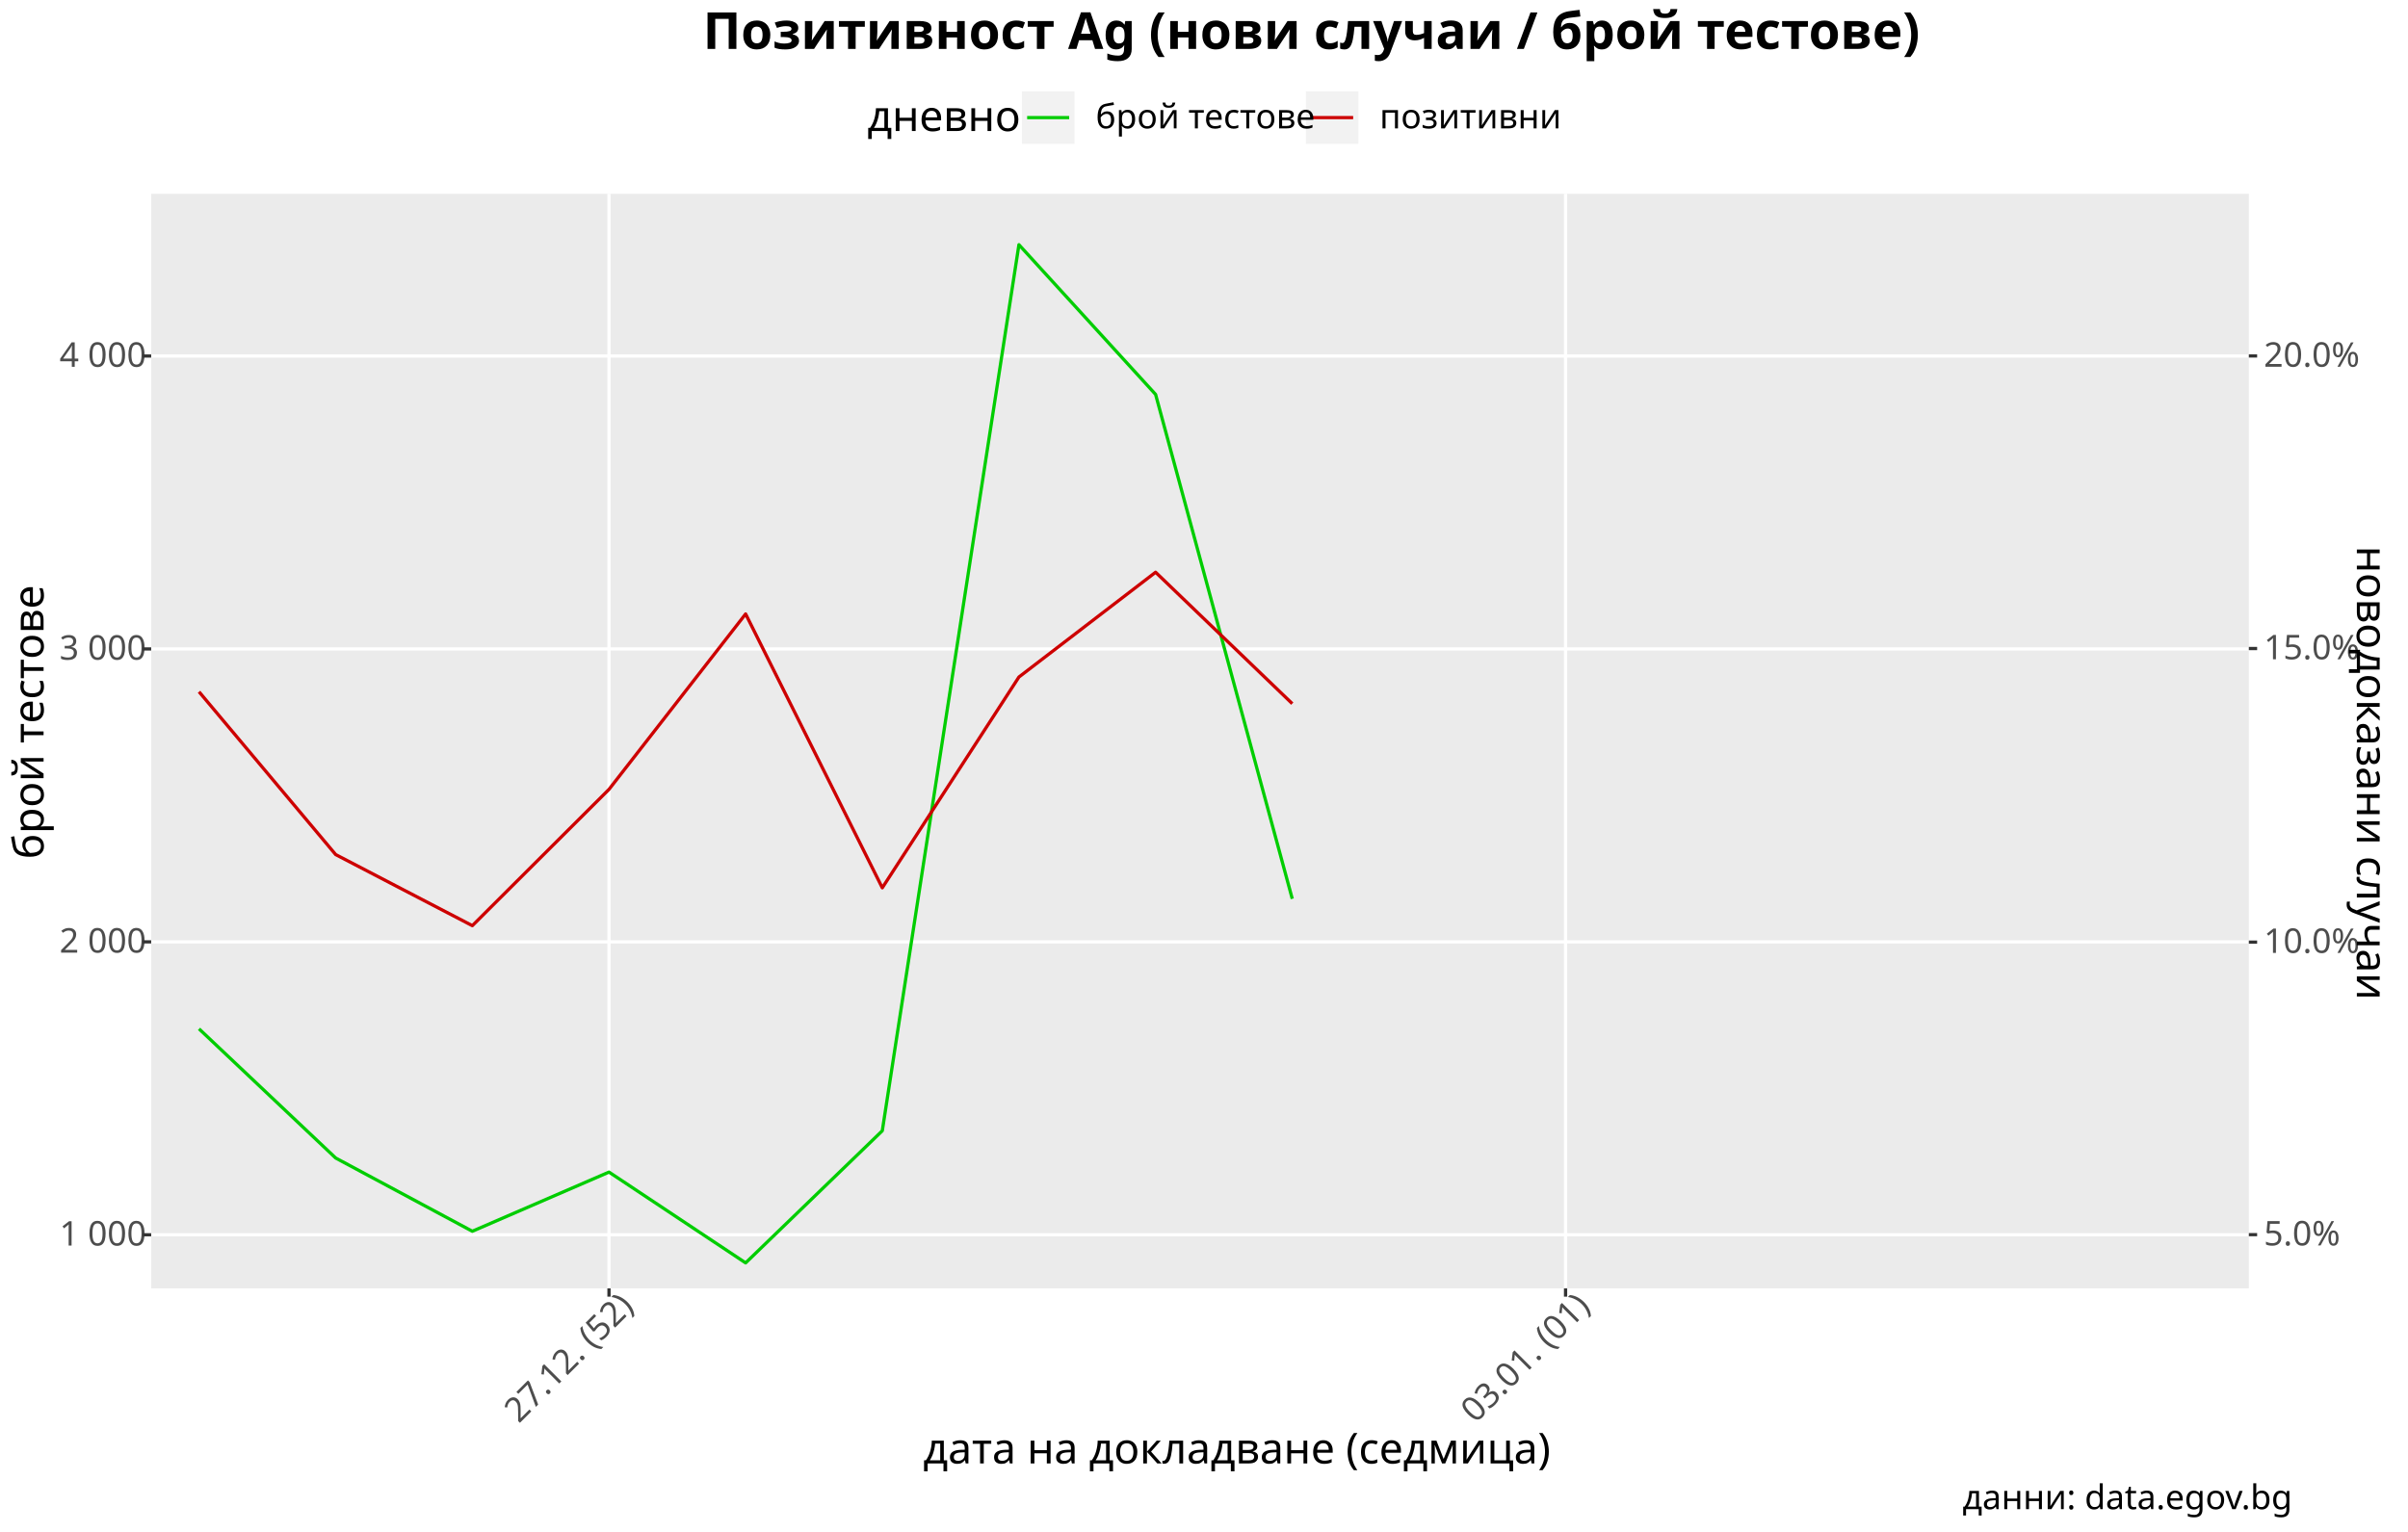
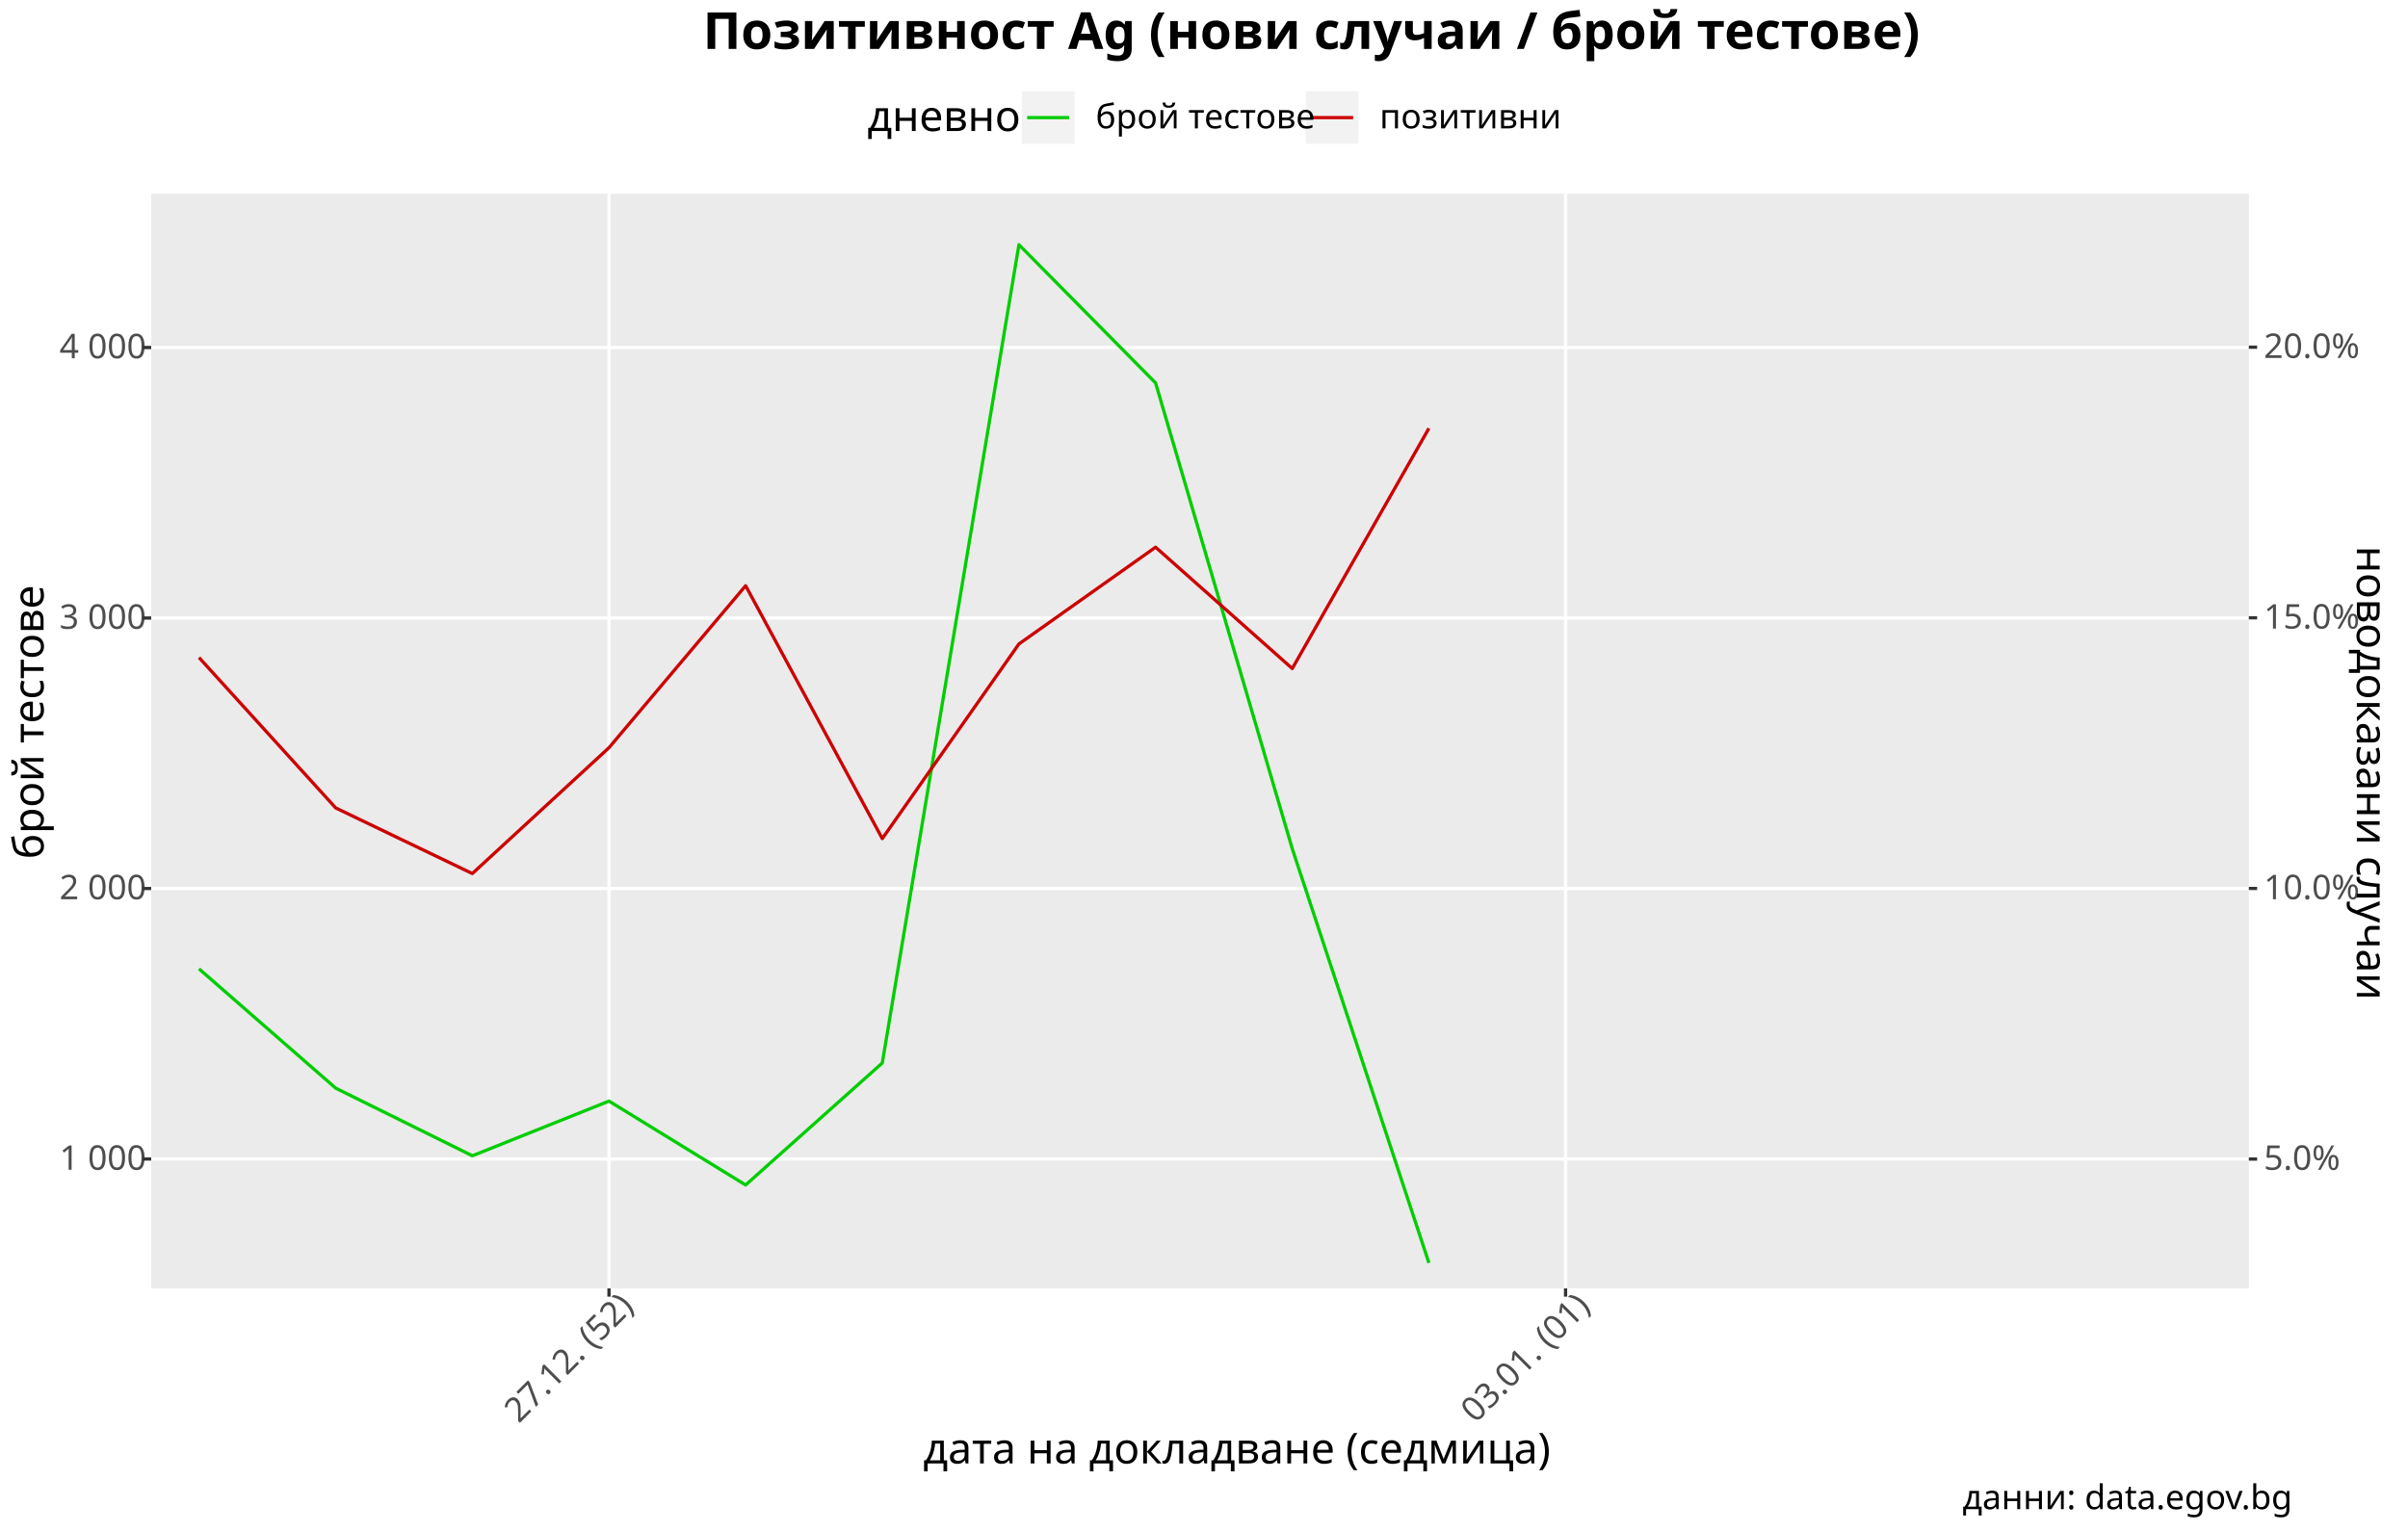
<svg xmlns="http://www.w3.org/2000/svg" viewBox="0 0 792.00 504.00">
  <defs>
    <style type="text/css">
    line, polyline, polygon, path, rect, circle {
      fill: none;
      stroke: #000000;
      stroke-linecap: round;
      stroke-linejoin: round;
      stroke-miterlimit: 10.00;
    }
  </style>
  </defs>
  <rect width="100%" height="100%" style="stroke: none; fill: #FFFFFF;" />
  <rect x="0.00" y="0.00" width="792.00" height="504.00" style="stroke-width: 1.07; stroke: #FFFFFF; fill: #FFFFFF;" />
  <defs>
    <clipPath id="cpNDkuNzN8NzM5LjY1fDQyMy44N3w2My43Nw==">
      <rect x="49.73" y="63.77" width="689.92" height="360.10" />
    </clipPath>
  </defs>
  <rect x="49.73" y="63.77" width="689.92" height="360.10" style="stroke-width: 1.07; stroke: none; fill: #EBEBEB;" clip-path="url(#cpNDkuNzN8NzM5LjY1fDQyMy44N3w2My43Nw==)" />
-   <polyline points="49.73,406.24 739.65,406.24 " style="stroke-width: 1.07; stroke: #FFFFFF; stroke-linecap: butt;" clip-path="url(#cpNDkuNzN8NzM5LjY1fDQyMy44N3w2My43Nw==)" />
-   <polyline points="49.73,309.87 739.65,309.87 " style="stroke-width: 1.07; stroke: #FFFFFF; stroke-linecap: butt;" clip-path="url(#cpNDkuNzN8NzM5LjY1fDQyMy44N3w2My43Nw==)" />
-   <polyline points="49.73,213.50 739.65,213.50 " style="stroke-width: 1.07; stroke: #FFFFFF; stroke-linecap: butt;" clip-path="url(#cpNDkuNzN8NzM5LjY1fDQyMy44N3w2My43Nw==)" />
-   <polyline points="49.73,117.13 739.65,117.13 " style="stroke-width: 1.07; stroke: #FFFFFF; stroke-linecap: butt;" clip-path="url(#cpNDkuNzN8NzM5LjY1fDQyMy44N3w2My43Nw==)" />
+   <polyline points="49.73,381.32 739.65,381.32 " style="stroke-width: 1.07; stroke: #FFFFFF; stroke-linecap: butt;" clip-path="url(#cpNDkuNzN8NzM5LjY1fDQyMy44N3w2My43Nw==)" />
+   <polyline points="49.73,292.32 739.65,292.32 " style="stroke-width: 1.07; stroke: #FFFFFF; stroke-linecap: butt;" clip-path="url(#cpNDkuNzN8NzM5LjY1fDQyMy44N3w2My43Nw==)" />
+   <polyline points="49.73,203.33 739.65,203.33 " style="stroke-width: 1.07; stroke: #FFFFFF; stroke-linecap: butt;" clip-path="url(#cpNDkuNzN8NzM5LjY1fDQyMy44N3w2My43Nw==)" />
+   <polyline points="49.73,114.33 739.65,114.33 " style="stroke-width: 1.07; stroke: #FFFFFF; stroke-linecap: butt;" clip-path="url(#cpNDkuNzN8NzM5LjY1fDQyMy44N3w2My43Nw==)" />
  <polyline points="200.30,423.87 200.30,63.77 " style="stroke-width: 1.07; stroke: #FFFFFF; stroke-linecap: butt;" clip-path="url(#cpNDkuNzN8NzM5LjY1fDQyMy44N3w2My43Nw==)" />
  <polyline points="514.92,423.87 514.92,63.77 " style="stroke-width: 1.07; stroke: #FFFFFF; stroke-linecap: butt;" clip-path="url(#cpNDkuNzN8NzM5LjY1fDQyMy44N3w2My43Nw==)" />
-   <polyline points="65.46,338.49 110.41,380.99 155.35,405.08 200.30,385.62 245.24,415.49 290.19,372.03 335.13,80.51 380.08,129.76 425.03,295.71 " style="stroke-width: 1.07; stroke: #00CD00; stroke-linecap: butt;" clip-path="url(#cpNDkuNzN8NzM5LjY1fDQyMy44N3w2My43Nw==)" />
-   <polyline points="65.46,227.59 110.41,281.16 155.35,304.54 200.30,259.70 245.24,201.99 290.19,292.09 335.13,222.74 380.08,188.27 425.03,231.50 " style="stroke-width: 1.07; stroke: #CD0000; stroke-linecap: butt;" clip-path="url(#cpNDkuNzN8NzM5LjY1fDQyMy44N3w2My43Nw==)" />
+   <polyline points="65.46,318.75 110.41,358.00 155.35,380.25 200.30,362.27 245.24,389.86 290.19,349.72 335.13,80.51 380.08,125.99 425.03,279.24 469.97,415.49 " style="stroke-width: 1.07; stroke: #00CD00; stroke-linecap: butt;" clip-path="url(#cpNDkuNzN8NzM5LjY1fDQyMy44N3w2My43Nw==)" />
+   <polyline points="65.46,216.34 110.41,265.81 155.35,287.40 200.30,245.99 245.24,192.70 290.19,275.90 335.13,211.86 380.08,180.03 425.03,219.95 469.97,140.92 " style="stroke-width: 1.07; stroke: #CD0000; stroke-linecap: butt;" clip-path="url(#cpNDkuNzN8NzM5LjY1fDQyMy44N3w2My43Nw==)" />
  <defs>
    <clipPath id="cpMC4wMHw3OTIuMDB8NTA0LjAwfDAuMDA=">
      <rect x="0.00" y="0.00" width="792.00" height="504.00" />
    </clipPath>
  </defs>
  <g clip-path="url(#cpMC4wMHw3OTIuMDB8NTA0LjAwfDAuMDA=)">
-     <text x="19.56" y="409.78" style="font-size: 11.20px; fill: #4D4D4D; font-family: Calibri;" textLength="25.24px" lengthAdjust="spacingAndGlyphs">1 000</text>
+     <text x="19.56" y="384.86" style="font-size: 11.20px; fill: #4D4D4D; font-family: Calibri;" textLength="25.24px" lengthAdjust="spacingAndGlyphs">1 000</text>
  </g>
  <g clip-path="url(#cpMC4wMHw3OTIuMDB8NTA0LjAwfDAuMDA=)">
-     <text x="19.56" y="313.41" style="font-size: 11.20px; fill: #4D4D4D; font-family: Calibri;" textLength="25.24px" lengthAdjust="spacingAndGlyphs">2 000</text>
+     <text x="19.56" y="295.86" style="font-size: 11.20px; fill: #4D4D4D; font-family: Calibri;" textLength="25.24px" lengthAdjust="spacingAndGlyphs">2 000</text>
  </g>
  <g clip-path="url(#cpMC4wMHw3OTIuMDB8NTA0LjAwfDAuMDA=)">
-     <text x="19.56" y="217.04" style="font-size: 11.20px; fill: #4D4D4D; font-family: Calibri;" textLength="25.24px" lengthAdjust="spacingAndGlyphs">3 000</text>
+     <text x="19.56" y="206.87" style="font-size: 11.20px; fill: #4D4D4D; font-family: Calibri;" textLength="25.24px" lengthAdjust="spacingAndGlyphs">3 000</text>
  </g>
  <g clip-path="url(#cpMC4wMHw3OTIuMDB8NTA0LjAwfDAuMDA=)">
-     <text x="19.56" y="120.67" style="font-size: 11.20px; fill: #4D4D4D; font-family: Calibri;" textLength="25.24px" lengthAdjust="spacingAndGlyphs">4 000</text>
+     <text x="19.56" y="117.87" style="font-size: 11.20px; fill: #4D4D4D; font-family: Calibri;" textLength="25.24px" lengthAdjust="spacingAndGlyphs">4 000</text>
  </g>
-   <polyline points="46.99,406.24 49.73,406.24 " style="stroke-width: 1.07; stroke: #333333; stroke-linecap: butt;" clip-path="url(#cpMC4wMHw3OTIuMDB8NTA0LjAwfDAuMDA=)" />
-   <polyline points="46.99,309.87 49.73,309.87 " style="stroke-width: 1.07; stroke: #333333; stroke-linecap: butt;" clip-path="url(#cpMC4wMHw3OTIuMDB8NTA0LjAwfDAuMDA=)" />
-   <polyline points="46.99,213.50 49.73,213.50 " style="stroke-width: 1.07; stroke: #333333; stroke-linecap: butt;" clip-path="url(#cpMC4wMHw3OTIuMDB8NTA0LjAwfDAuMDA=)" />
-   <polyline points="46.99,117.13 49.73,117.13 " style="stroke-width: 1.07; stroke: #333333; stroke-linecap: butt;" clip-path="url(#cpMC4wMHw3OTIuMDB8NTA0LjAwfDAuMDA=)" />
-   <polyline points="739.65,406.20 742.38,406.20 " style="stroke-width: 1.07; stroke: #333333; stroke-linecap: butt;" clip-path="url(#cpMC4wMHw3OTIuMDB8NTA0LjAwfDAuMDA=)" />
-   <polyline points="739.65,309.96 742.38,309.96 " style="stroke-width: 1.07; stroke: #333333; stroke-linecap: butt;" clip-path="url(#cpMC4wMHw3OTIuMDB8NTA0LjAwfDAuMDA=)" />
-   <polyline points="739.65,213.36 742.38,213.36 " style="stroke-width: 1.07; stroke: #333333; stroke-linecap: butt;" clip-path="url(#cpMC4wMHw3OTIuMDB8NTA0LjAwfDAuMDA=)" />
-   <polyline points="739.65,117.11 742.38,117.11 " style="stroke-width: 1.07; stroke: #333333; stroke-linecap: butt;" clip-path="url(#cpMC4wMHw3OTIuMDB8NTA0LjAwfDAuMDA=)" />
+   <polyline points="46.99,381.32 49.73,381.32 " style="stroke-width: 1.07; stroke: #333333; stroke-linecap: butt;" clip-path="url(#cpMC4wMHw3OTIuMDB8NTA0LjAwfDAuMDA=)" />
+   <polyline points="46.99,292.32 49.73,292.32 " style="stroke-width: 1.07; stroke: #333333; stroke-linecap: butt;" clip-path="url(#cpMC4wMHw3OTIuMDB8NTA0LjAwfDAuMDA=)" />
+   <polyline points="46.99,203.33 49.73,203.33 " style="stroke-width: 1.07; stroke: #333333; stroke-linecap: butt;" clip-path="url(#cpMC4wMHw3OTIuMDB8NTA0LjAwfDAuMDA=)" />
+   <polyline points="46.99,114.33 49.73,114.33 " style="stroke-width: 1.07; stroke: #333333; stroke-linecap: butt;" clip-path="url(#cpMC4wMHw3OTIuMDB8NTA0LjAwfDAuMDA=)" />
+   <polyline points="739.65,381.33 742.38,381.33 " style="stroke-width: 1.07; stroke: #333333; stroke-linecap: butt;" clip-path="url(#cpMC4wMHw3OTIuMDB8NTA0LjAwfDAuMDA=)" />
+   <polyline points="739.65,292.30 742.38,292.30 " style="stroke-width: 1.07; stroke: #333333; stroke-linecap: butt;" clip-path="url(#cpMC4wMHw3OTIuMDB8NTA0LjAwfDAuMDA=)" />
+   <polyline points="739.65,203.26 742.38,203.26 " style="stroke-width: 1.07; stroke: #333333; stroke-linecap: butt;" clip-path="url(#cpMC4wMHw3OTIuMDB8NTA0LjAwfDAuMDA=)" />
+   <polyline points="739.65,114.23 742.38,114.23 " style="stroke-width: 1.07; stroke: #333333; stroke-linecap: butt;" clip-path="url(#cpMC4wMHw3OTIuMDB8NTA0LjAwfDAuMDA=)" />
  <g clip-path="url(#cpMC4wMHw3OTIuMDB8NTA0LjAwfDAuMDA=)">
-     <text x="744.58" y="409.74" style="font-size: 11.20px; fill: #4D4D4D; font-family: Calibri;" textLength="22.19px" lengthAdjust="spacingAndGlyphs">5.0%</text>
+     <text x="744.58" y="384.87" style="font-size: 11.20px; fill: #4D4D4D; font-family: Calibri;" textLength="22.19px" lengthAdjust="spacingAndGlyphs">5.0%</text>
  </g>
  <g clip-path="url(#cpMC4wMHw3OTIuMDB8NTA0LjAwfDAuMDA=)">
-     <text x="744.58" y="313.50" style="font-size: 11.20px; fill: #4D4D4D; font-family: Calibri;" textLength="27.86px" lengthAdjust="spacingAndGlyphs">10.0%</text>
+     <text x="744.58" y="295.84" style="font-size: 11.20px; fill: #4D4D4D; font-family: Calibri;" textLength="27.86px" lengthAdjust="spacingAndGlyphs">10.0%</text>
  </g>
  <g clip-path="url(#cpMC4wMHw3OTIuMDB8NTA0LjAwfDAuMDA=)">
-     <text x="744.58" y="216.90" style="font-size: 11.20px; fill: #4D4D4D; font-family: Calibri;" textLength="27.86px" lengthAdjust="spacingAndGlyphs">15.0%</text>
+     <text x="744.58" y="206.80" style="font-size: 11.20px; fill: #4D4D4D; font-family: Calibri;" textLength="27.86px" lengthAdjust="spacingAndGlyphs">15.0%</text>
  </g>
  <g clip-path="url(#cpMC4wMHw3OTIuMDB8NTA0LjAwfDAuMDA=)">
-     <text x="744.58" y="120.65" style="font-size: 11.20px; fill: #4D4D4D; font-family: Calibri;" textLength="27.86px" lengthAdjust="spacingAndGlyphs">20.0%</text>
+     <text x="744.58" y="117.77" style="font-size: 11.20px; fill: #4D4D4D; font-family: Calibri;" textLength="27.86px" lengthAdjust="spacingAndGlyphs">20.0%</text>
  </g>
  <polyline points="200.30,426.61 200.30,423.87 " style="stroke-width: 1.07; stroke: #333333; stroke-linecap: butt;" clip-path="url(#cpMC4wMHw3OTIuMDB8NTA0LjAwfDAuMDA=)" />
  <polyline points="514.92,426.61 514.92,423.87 " style="stroke-width: 1.07; stroke: #333333; stroke-linecap: butt;" clip-path="url(#cpMC4wMHw3OTIuMDB8NTA0LjAwfDAuMDA=)" />
  <g clip-path="url(#cpMC4wMHw3OTIuMDB8NTA0LjAwfDAuMDA=)">
    <text transform="translate(170.63,468.48) rotate(-45)" style="font-size: 11.20px; fill: #4D4D4D; font-family: Calibri;" textLength="49.04px" lengthAdjust="spacingAndGlyphs">27.12. (52)</text>
  </g>
  <g clip-path="url(#cpMC4wMHw3OTIuMDB8NTA0LjAwfDAuMDA=)">
    <text transform="translate(485.25,468.48) rotate(-45)" style="font-size: 11.20px; fill: #4D4D4D; font-family: Calibri;" textLength="49.04px" lengthAdjust="spacingAndGlyphs">03.01. (01)</text>
  </g>
  <g clip-path="url(#cpMC4wMHw3OTIuMDB8NTA0LjAwfDAuMDA=)">
    <text x="303.66" y="481.47" style="font-size: 14.00px; font-family: Calibri;" textLength="182.06px" lengthAdjust="spacingAndGlyphs">дата на докладване (седмица)</text>
  </g>
  <g clip-path="url(#cpMC4wMHw3OTIuMDB8NTA0LjAwfDAuMDA=)">
    <text transform="translate(14.33,282.67) rotate(-90)" style="font-size: 14.00px; font-family: Calibri;" textLength="77.71px" lengthAdjust="spacingAndGlyphs">брой тестове</text>
  </g>
  <g clip-path="url(#cpMC4wMHw3OTIuMDB8NTA0LjAwfDAuMDA=)">
    <text transform="translate(775.18,179.60) rotate(90)" style="font-size: 14.00px; font-family: Calibri;" textLength="128.43px" lengthAdjust="spacingAndGlyphs">новодоказани случаи</text>
  </g>
  <rect x="279.81" y="24.57" width="229.75" height="28.24" style="stroke-width: 1.07; stroke: none; fill: #FFFFFF;" clip-path="url(#cpMC4wMHw3OTIuMDB8NTA0LjAwfDAuMDA=)" />
  <g clip-path="url(#cpMC4wMHw3OTIuMDB8NTA0LjAwfDAuMDA=)">
    <text x="285.29" y="43.11" style="font-size: 14.00px; font-family: Calibri;" textLength="43.84px" lengthAdjust="spacingAndGlyphs">дневно</text>
  </g>
  <rect x="336.11" y="30.05" width="17.28" height="17.28" style="stroke-width: 1.07; stroke: none; fill: #F2F2F2;" clip-path="url(#cpMC4wMHw3OTIuMDB8NTA0LjAwfDAuMDA=)" />
  <line x1="337.83" y1="38.69" x2="351.66" y2="38.69" style="stroke-width: 1.07; stroke: #00CD00; stroke-linecap: butt;" clip-path="url(#cpMC4wMHw3OTIuMDB8NTA0LjAwfDAuMDA=)" />
  <rect x="429.50" y="30.05" width="17.28" height="17.28" style="stroke-width: 1.07; stroke: none; fill: #F2F2F2;" clip-path="url(#cpMC4wMHw3OTIuMDB8NTA0LjAwfDAuMDA=)" />
  <line x1="431.23" y1="38.69" x2="445.06" y2="38.69" style="stroke-width: 1.07; stroke: #CD0000; stroke-linecap: butt;" clip-path="url(#cpMC4wMHw3OTIuMDB8NTA0LjAwfDAuMDA=)" />
  <g clip-path="url(#cpMC4wMHw3OTIuMDB8NTA0LjAwfDAuMDA=)">
    <text x="360.36" y="42.23" style="font-size: 11.20px; font-family: Calibri;" textLength="62.17px" lengthAdjust="spacingAndGlyphs">брой тестове</text>
  </g>
  <g clip-path="url(#cpMC4wMHw3OTIuMDB8NTA0LjAwfDAuMDA=)">
    <text x="453.76" y="42.23" style="font-size: 11.20px; font-family: Calibri;" textLength="50.32px" lengthAdjust="spacingAndGlyphs">позитивни</text>
  </g>
  <g clip-path="url(#cpMC4wMHw3OTIuMDB8NTA0LjAwfDAuMDA=)">
    <text x="231.20" y="16.09" style="font-size: 16.80px; font-weight: bold; font-family: Calibri;" textLength="326.98px" lengthAdjust="spacingAndGlyphs">Позитивност Ag (нови случаи / брой тестове)</text>
  </g>
  <g clip-path="url(#cpMC4wMHw3OTIuMDB8NTA0LjAwfDAuMDA=)">
    <text x="645.48" y="496.52" style="font-size: 11.20px; font-family: Calibri;" textLength="94.16px" lengthAdjust="spacingAndGlyphs">данни: data.egov.bg</text>
  </g>
</svg>
